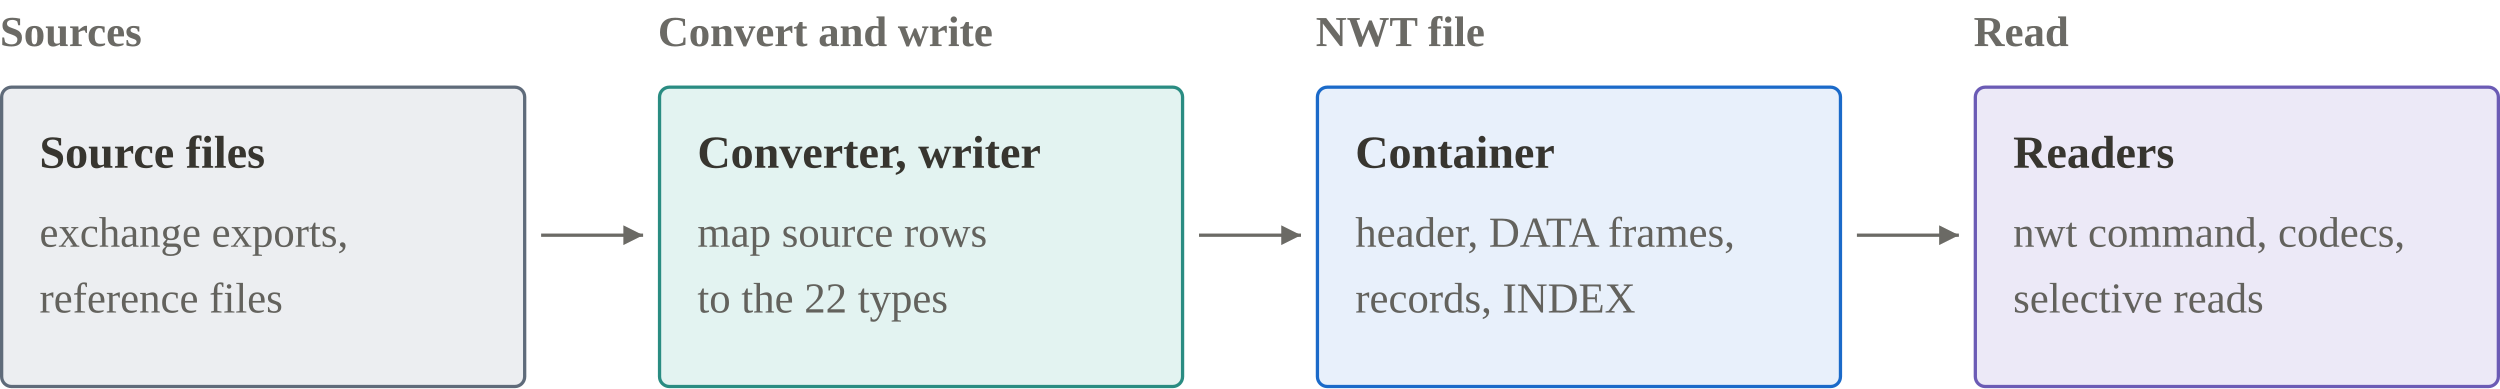
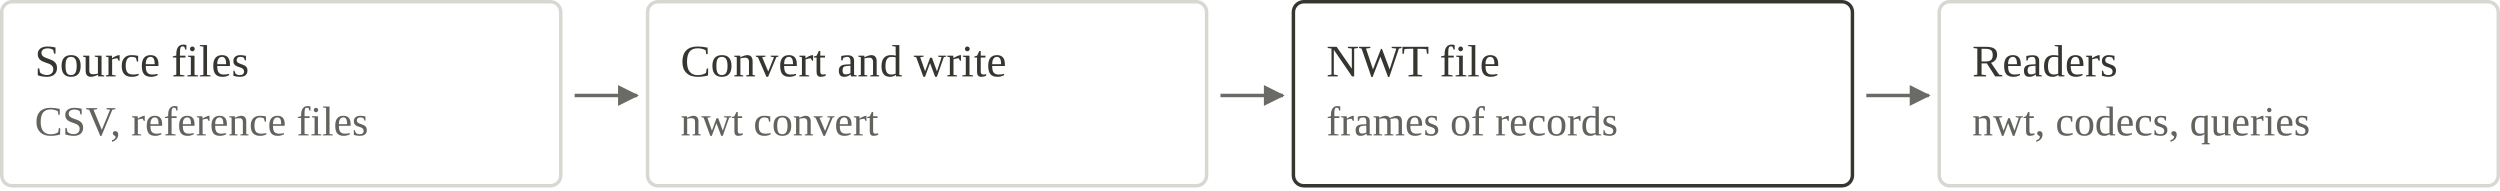
- <svg xmlns="http://www.w3.org/2000/svg" viewBox="0 0 760 118" role="img" aria-labelledby="nwtd-overview-w-title nwtd-overview-w-desc" class="nwt-diagram" font-family="inherit" fill="none">
+ <svg xmlns="http://www.w3.org/2000/svg" viewBox="0 0 720 55" class="nwt-dg" font-family="inherit" role="img">
+   <style>.nwt-dg text{font-size:12px;fill:var(--fg-2,#63625d)}.nwt-dg .t{font-size:13px;font-weight:500;fill:var(--fg,#37352f)}.nwt-dg .p{fill:var(--fg,#37352f)}.nwt-dg .q{fill:var(--fg-3,#6b6a65)}.nwt-dg .m{font-family:var(--font-mono,ui-monospace,monospace)}.nwt-dg .e{text-anchor:end}.nwt-dg .c{text-anchor:middle}.nwt-dg rect,.nwt-dg polygon,.nwt-dg circle{fill:var(--panel,#ffffff);stroke:var(--line-2,#d8d7d2)}.nwt-dg .s{fill:var(--bg-2,#f4f3f0)}.nwt-dg .n{fill:none}.nwt-dg .d{stroke-dasharray:4 3}.nwt-dg .f{stroke:var(--fg,#37352f)}.nwt-dg path{fill:none;stroke:var(--fg-3,#6b6a65)}.nwt-dg .h{stroke:var(--line-2,#d8d7d2)}.nwt-dg .k{fill:var(--fg-3,#6b6a65);stroke:none}.nwt-dg .a{marker-end:url(#a-overview-w)}</style>
  <defs>
-     <marker id="nwtd-overview-w-a" markerWidth="8" markerHeight="8" refX="7" refY="4" orient="auto" markerUnits="userSpaceOnUse">
-       <path d="M1 1L7 4L1 7z" fill="var(--fg-3, #6b6a65)" />
+     <marker id="a-overview-w" markerWidth="7" markerHeight="7" refX="6" refY="3.5" orient="auto" markerUnits="userSpaceOnUse">
+       <path class="k" d="M.5 .5L6.5 3.5L.5 6.5z" />
    </marker>
  </defs>
-   <text x="0" y="14" font-size="13" font-weight="600" fill="var(--fg-3, #6b6a65)">Sources</text>
-   <rect x="0.5" y="26.5" width="159" height="91" rx="3" fill="var(--c5-bg, #eceef1)" stroke="var(--c5, #5f6b7a)" />
-   <text x="12" y="51" font-size="14" font-weight="600" fill="var(--fg, #37352f)">Source files</text>
-   <text x="12" y="75" font-size="13" fill="var(--fg-2, #63625d)">exchange exports,</text>
-   <text x="12" y="95" font-size="13" fill="var(--fg-2, #63625d)">reference files</text>
-   <path d="M164.5 71.5 L195.5 71.5" stroke="var(--fg-3, #6b6a65)" marker-end="url(#nwtd-overview-w-a)" />
-   <text x="200" y="14" font-size="13" font-weight="600" fill="var(--fg-3, #6b6a65)">Convert and write</text>
-   <rect x="200.5" y="26.5" width="159" height="91" rx="3" fill="var(--c2-bg, #e3f3f1)" stroke="var(--c2, #2a8c82)" />
-   <text x="212" y="51" font-size="14" font-weight="600" fill="var(--fg, #37352f)">Converter, writer</text>
-   <text x="212" y="75" font-size="13" fill="var(--fg-2, #63625d)">map source rows</text>
-   <text x="212" y="95" font-size="13" fill="var(--fg-2, #63625d)">to the 22 types</text>
-   <path d="M364.5 71.5 L395.5 71.5" stroke="var(--fg-3, #6b6a65)" marker-end="url(#nwtd-overview-w-a)" />
-   <text x="400" y="14" font-size="13" font-weight="600" fill="var(--fg-3, #6b6a65)">NWT file</text>
-   <rect x="400.5" y="26.5" width="159" height="91" rx="3" fill="var(--c1-bg, #e8f0fb)" stroke="var(--c1, #1b6ac9)" />
-   <text x="412" y="51" font-size="14" font-weight="600" fill="var(--fg, #37352f)">Container</text>
-   <text x="412" y="75" font-size="13" fill="var(--fg-2, #63625d)">header, DATA frames,</text>
-   <text x="412" y="95" font-size="13" fill="var(--fg-2, #63625d)">records, INDEX</text>
-   <path d="M564.5 71.5 L595.5 71.5" stroke="var(--fg-3, #6b6a65)" marker-end="url(#nwtd-overview-w-a)" />
-   <text x="600" y="14" font-size="13" font-weight="600" fill="var(--fg-3, #6b6a65)">Read</text>
-   <rect x="600.5" y="26.5" width="159" height="91" rx="3" fill="var(--c4-bg, #ece9f7)" stroke="var(--c4, #6b5bb5)" />
-   <text x="612" y="51" font-size="14" font-weight="600" fill="var(--fg, #37352f)">Readers</text>
-   <text x="612" y="75" font-size="13" fill="var(--fg-2, #63625d)">nwt command, codecs,</text>
-   <text x="612" y="95" font-size="13" fill="var(--fg-2, #63625d)">selective reads</text>
+   <path class="a" d="M165.5 27.5H183.5" />
+   <path class="a" d="M351.5 27.5H369.5" />
+   <path class="a" d="M537.5 27.5H555.5" />
+   <rect x="0.5" y="0.5" width="161" height="53" rx="3" />
+   <text x="10" y="22" class="t">Source files</text>
+   <text x="10" y="39">CSV, reference files</text>
+   <rect x="186.5" y="0.5" width="161" height="53" rx="3" />
+   <text x="196" y="22" class="t">Convert and write</text>
+   <text x="196" y="39" class="m">nwt convert</text>
+   <rect class="f" x="372.5" y="0.5" width="161" height="53" rx="3" />
+   <text x="382" y="22" class="t">NWT file</text>
+   <text x="382" y="39">frames of records</text>
+   <rect x="558.5" y="0.5" width="161" height="53" rx="3" />
+   <text x="568" y="22" class="t">Readers</text>
+   <text x="568" y="39">
+     <tspan class="m">nwt</tspan>, codecs, queries</text>
</svg>
